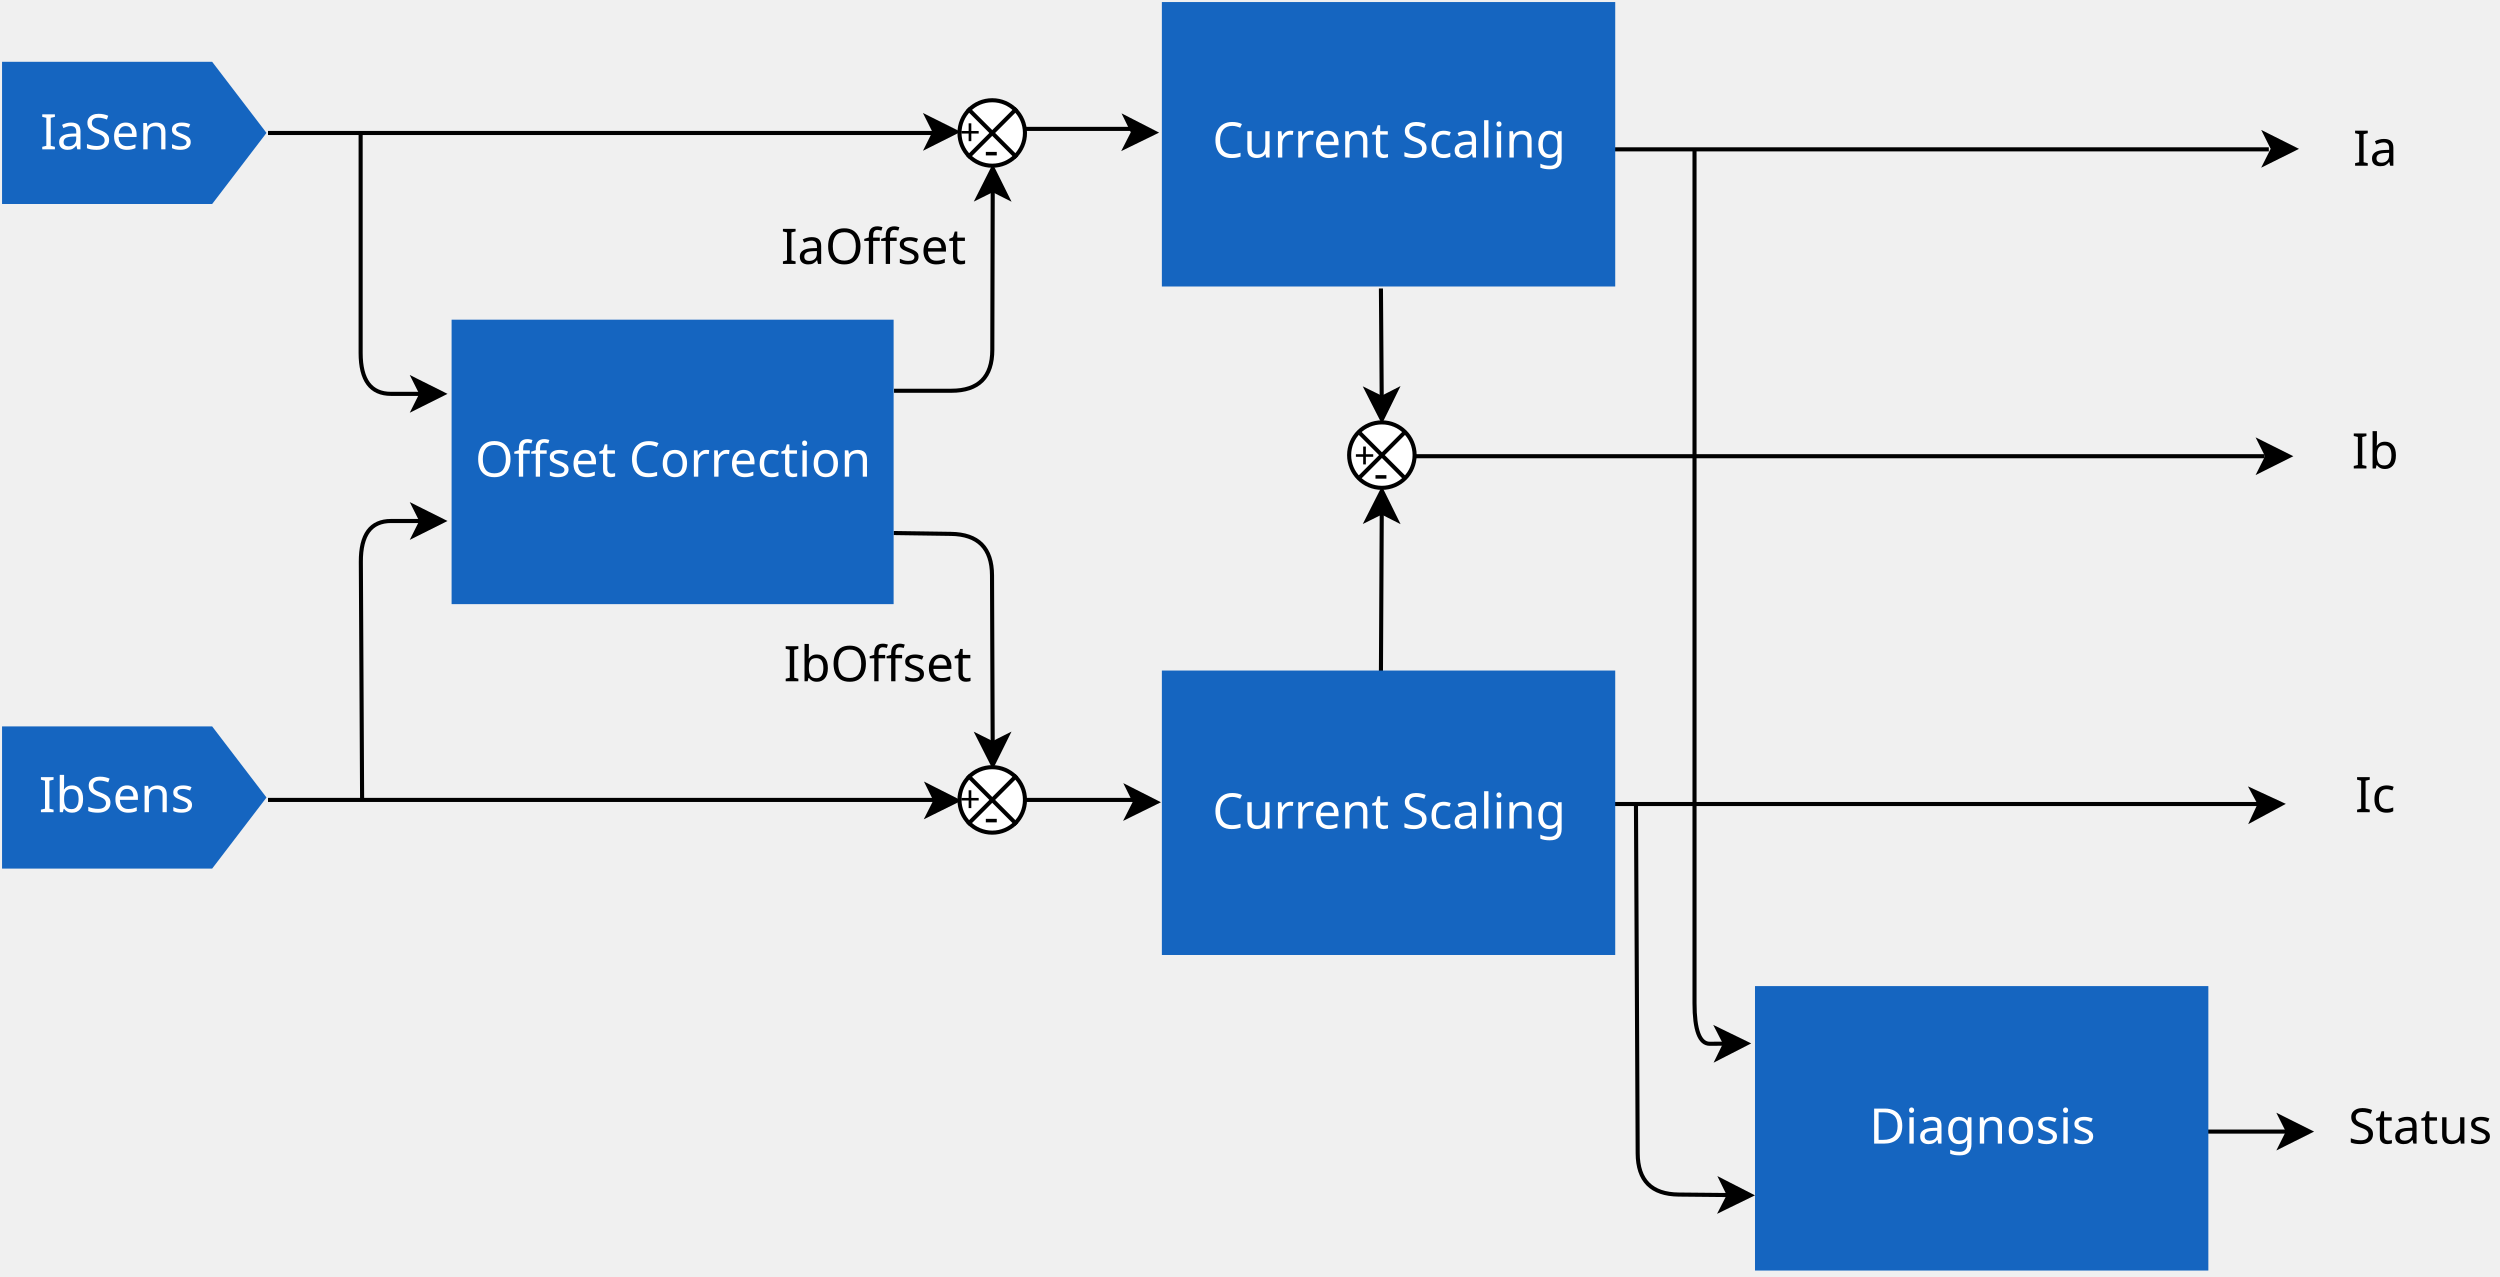
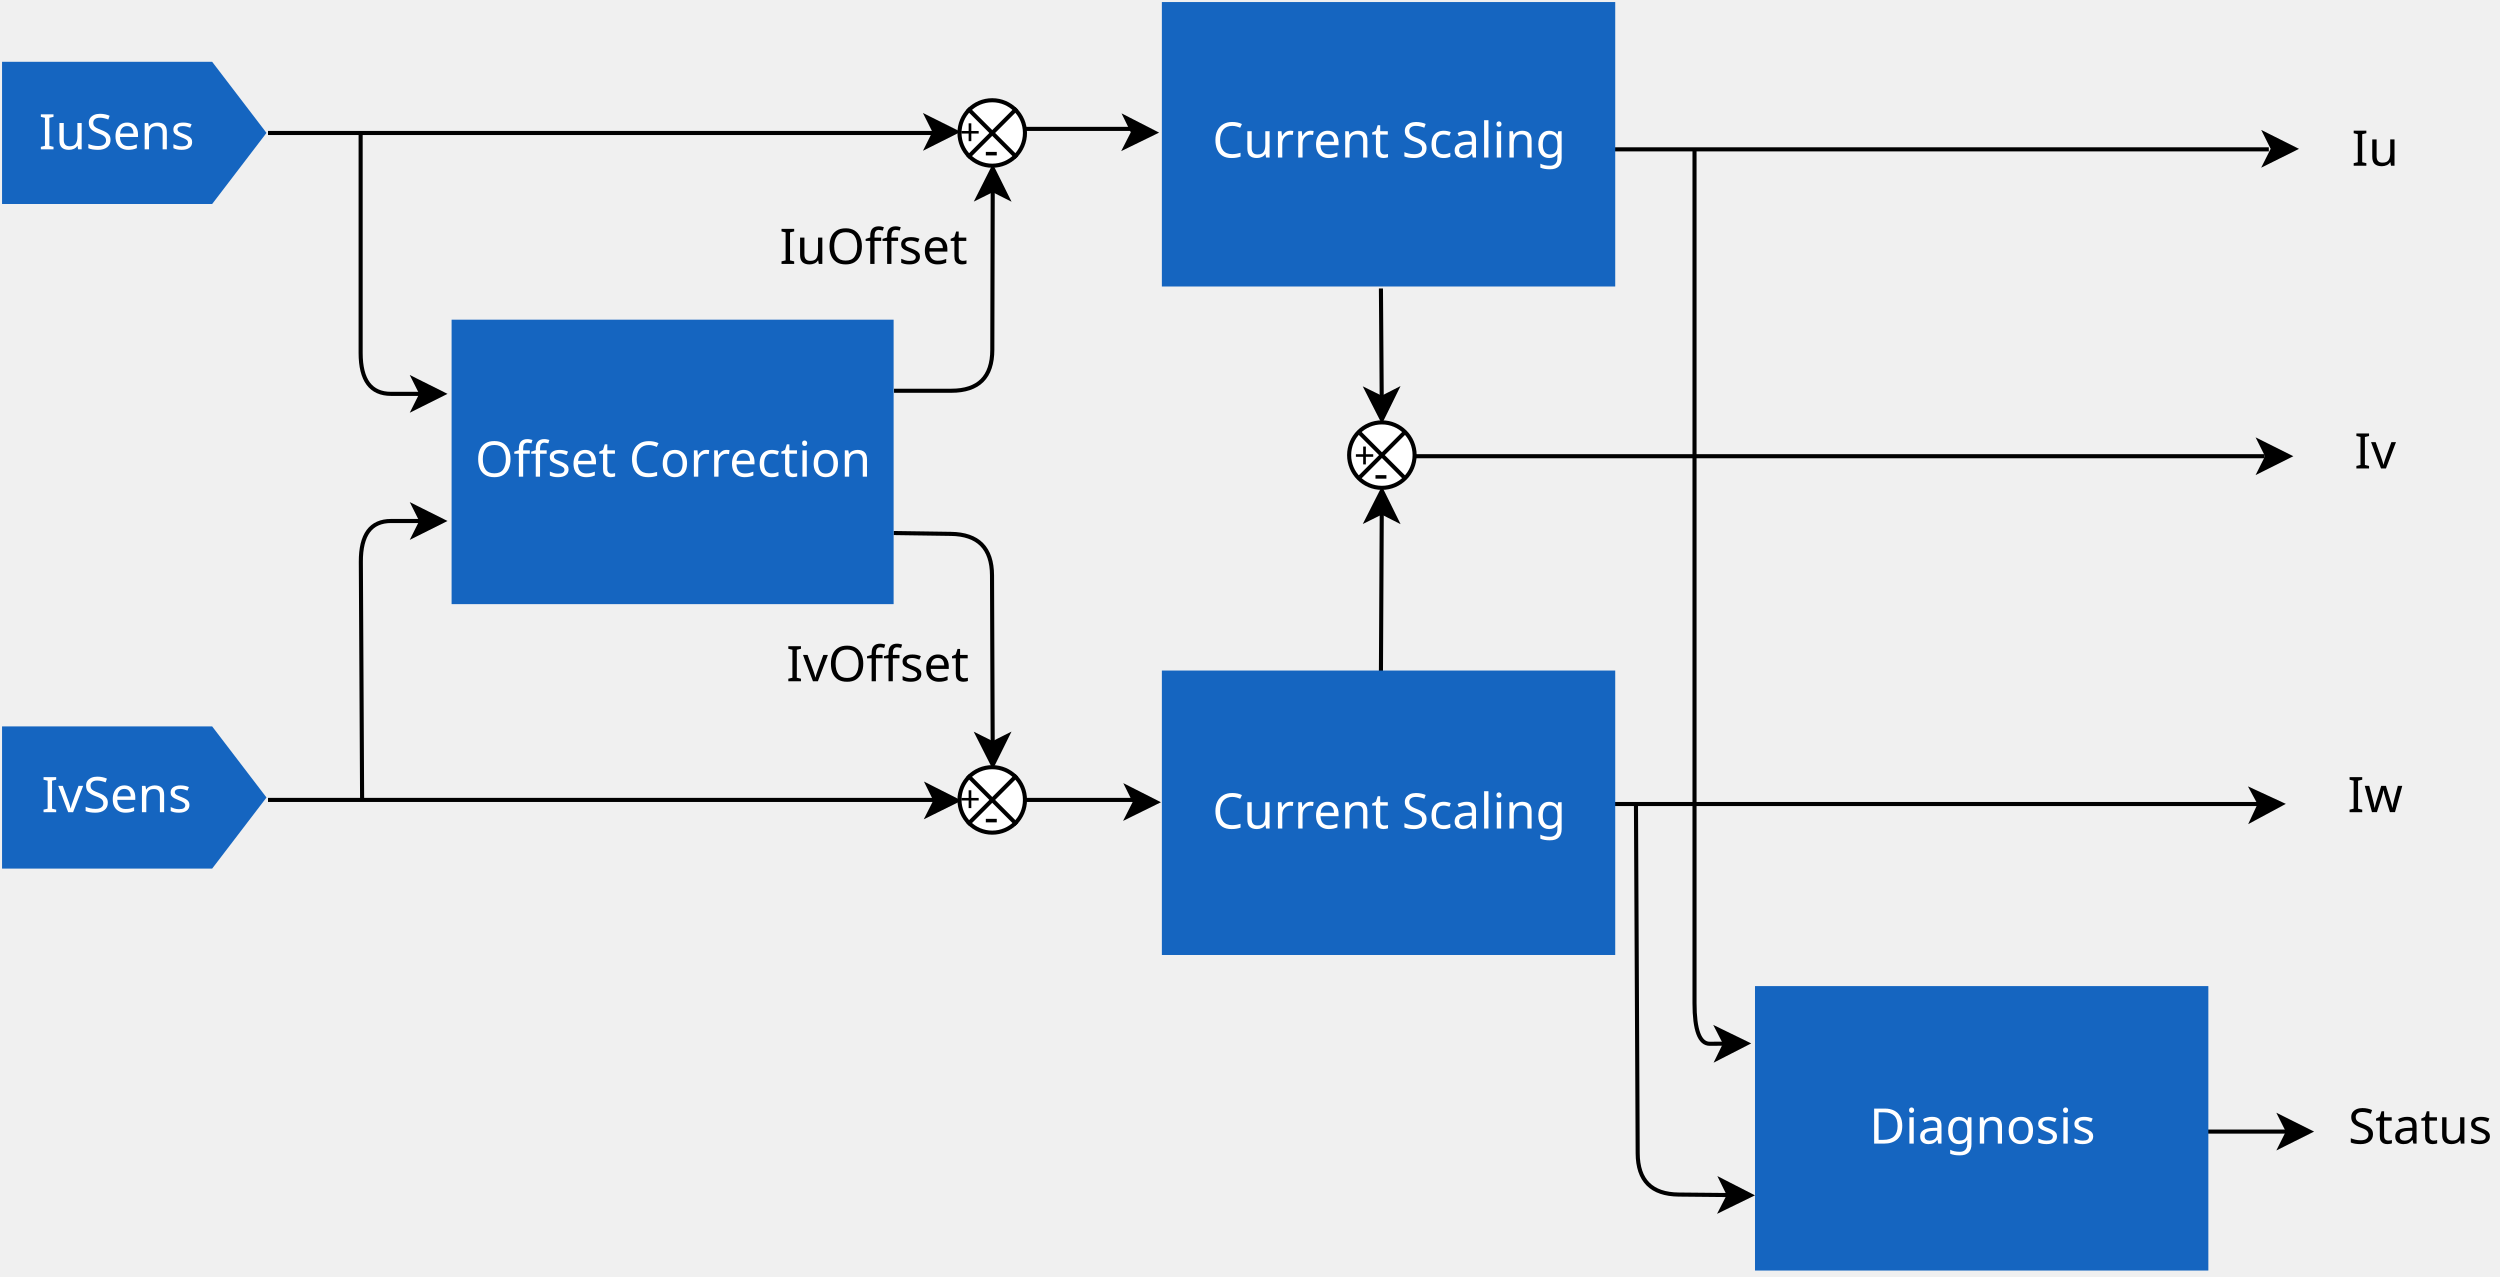
<svg xmlns="http://www.w3.org/2000/svg" width="611" height="312" viewBox="-0.5 -0.5 611 312">
  <defs>
    <style>
      .boxColor { fill:#1565C0 }
      .boxTextColor { fill:White }
      .boxLineColor { stroke:White; }
    </style>
  </defs>
  <g>
    <g id="background" pointer-events="none">
      <path d="M 65 195 h 163" fill="none" stroke="#000000" stroke-miterlimit="10" pointer-events="stroke" />
      <path d="M 233.4 195.16 L 226.39 198.63 L 228.15 195.14 L 226.42 191.63 Z" fill="#000000" stroke="#000000" stroke-miterlimit="10" pointer-events="all" />
      <path d="M 250 195 h 27" fill="none" stroke="#000000" stroke-miterlimit="10" pointer-events="stroke" />
      <path d="M 282.12 195.56 L 275.1 199.02 L 276.87 195.53 L 275.14 192.02 Z" fill="#000000" stroke="#000000" stroke-miterlimit="10" pointer-events="all" />
      <path d="M 65 32 h 163" fill="none" stroke="#000000" stroke-miterlimit="10" pointer-events="stroke" />
      <path d="M 233.18 31.72 L 226.19 35.23 L 227.93 31.73 L 226.18 28.23 Z" fill="#000000" stroke="#000000" stroke-miterlimit="10" pointer-events="all" />
      <path d="M 250 31 h 26" fill="none" stroke="#000000" stroke-miterlimit="10" pointer-events="stroke" />
      <path d="M 281.67 31.9 L 274.64 35.33 L 276.42 31.85 L 274.71 28.33 Z" fill="#000000" stroke="#000000" stroke-miterlimit="10" pointer-events="all" />
      <path d="M 87.64 32.03 L 87.64 85.76 Q 87.64 95.76 95.07 95.76 L 102.51 95.76" fill="none" stroke="#000000" stroke-miterlimit="10" pointer-events="stroke" />
      <path d="M 107.76 95.76 L 100.76 99.26 L 102.51 95.76 L 100.76 92.26 Z" fill="#000000" stroke="#000000" stroke-miterlimit="10" pointer-events="all" />
      <path d="M 88 195 L 87.69 136.83 Q 87.64 126.83 95.07 126.83 L 102.51 126.83" fill="none" stroke="#000000" stroke-miterlimit="10" pointer-events="stroke" />
      <path d="M 107.76 126.83 L 100.76 130.33 L 102.51 126.83 L 100.76 123.33 Z" fill="#000000" stroke="#000000" stroke-miterlimit="10" pointer-events="all" />
      <path d="M 218 95 L 232 95 Q 242 95 242.02 85 L 242.12 45.92" fill="none" stroke="#000000" stroke-miterlimit="10" pointer-events="stroke" />
      <path d="M 242.13 40.67 L 245.61 47.68 L 242.12 45.92 L 238.61 47.66 Z" fill="#000000" stroke="#000000" stroke-miterlimit="10" pointer-events="all" />
      <path d="M 217.9 129.77 L 231.91 129.98 Q 241.91 130.12 241.95 140.12 L 242.11 181.18" fill="none" stroke="#000000" stroke-miterlimit="10" pointer-events="stroke" />
      <path d="M 242.13 186.43 L 238.6 179.44 L 242.11 181.18 L 245.6 179.42 Z" fill="#000000" stroke="#000000" stroke-miterlimit="10" pointer-events="all" />
      <path d="M 337 164 L 337.2 124.71" fill="none" stroke="#000000" stroke-miterlimit="10" />
      <path d="M 337.23 119.46 L 340.69 126.48 L 337.2 124.71 L 333.69 126.45 Z" fill="#000000" stroke="#000000" stroke-miterlimit="10" />
      <path d="M 337 70 L 337.19 96.76" fill="none" stroke="#000000" stroke-miterlimit="10" />
      <path d="M 337.23 102.01 L 333.68 95.03 L 337.19 96.76 L 340.68 94.98 Z" fill="#000000" stroke="#000000" stroke-miterlimit="10" />
      <path d="M 394 196 h 158" fill="none" stroke="#000000" stroke-miterlimit="10" />
      <path d="M 557.04 196 L 550.04 199.77 L 551.79 196 L 550.05 192.77 Z" fill="#000000" stroke="#000000" stroke-miterlimit="10" />
      <path d="M 394 36 h 160" fill="none" stroke="#000000" stroke-miterlimit="10" />
      <path d="M 560.26 35.88 L 553.25 39.37 L 555.01 35.87 L 553.26 32.37 Z" fill="#000000" stroke="#000000" stroke-miterlimit="10" />
      <path d="M 345 111 h 208" fill="none" stroke="#000000" stroke-miterlimit="10" />
      <path d="M 558.88 111 L 551.88 114.5 L 553.63 111 L 551.88 107.5 Z" fill="#000000" stroke="#000000" stroke-miterlimit="10" />
      <path d="M 413.64 35.89 L 413.64 244.64 Q 413.64 254.64 417.39 254.6 L 421.13 254.57" fill="none" stroke="#000000" stroke-miterlimit="10" />
      <path d="M 426.38 254.52 L 419.41 258.09 L 421.13 254.57 L 419.34 251.09 Z" fill="#000000" stroke="#000000" stroke-miterlimit="10" />
      <path d="M 399.33 196.12 L 399.75 281.36 Q 399.79 291.36 409.79 291.45 L 422.05 291.57" fill="none" stroke="#000000" stroke-miterlimit="10" />
      <path d="M 427.3 291.63 L 420.27 295.06 L 422.05 291.57 L 420.33 288.06 Z" fill="#000000" stroke="#000000" stroke-miterlimit="10" />
      <path d="M 518.9 276.06 L 558.7 276.06" fill="none" stroke="#000000" stroke-miterlimit="10" />
      <path d="M 563.95 276.06 L 556.95 279.56 L 558.7 276.06 L 556.95 272.56 Z" fill="#000000" stroke="#000000" stroke-miterlimit="10" />
-       <g id="text-Iaoffset">
-         <text x="213" y="64" fill="#000000" font-family="Verdana" font-size="12px" text-anchor="middle">IaOffset</text>
+       <g id="text-iuoffset">
+         <text x="213" y="64" fill="#000000" font-family="Verdana" font-size="12px" text-anchor="middle">IuOffset</text>
      </g>
-       <g id="text-Iboffset">
-         <text x="214" y="166" fill="#000000" font-family="Verdana" font-size="12px" text-anchor="middle">IbOffset</text>
+       <g id="text-ivoffset">
+         <text x="214" y="166" fill="#000000" font-family="Verdana" font-size="12px" text-anchor="middle">IvOffset</text>
      </g>
-       <g id="text-Ia">
-         <text x="580" y="40" fill="#000000" font-family="Verdana" font-size="12px" text-anchor="middle">Ia</text>
+       <g id="text-iu">
+         <text x="580" y="40" fill="#000000" font-family="Verdana" font-size="12px" text-anchor="middle">Iu</text>
      </g>
-       <g id="text-Ib">
-         <text x="580" y="114" fill="#000000" font-family="Verdana" font-size="12px" text-anchor="middle">Ib</text>
+       <g id="text-iv">
+         <text x="580" y="114" fill="#000000" font-family="Verdana" font-size="12px" text-anchor="middle">Iv</text>
      </g>
-       <g id="text-Ic">
-         <text x="580" y="198" fill="#000000" font-family="Verdana" font-size="12px" text-anchor="middle">Ic</text>
+       <g id="text-iw">
+         <text x="580" y="198" fill="#000000" font-family="Verdana" font-size="12px" text-anchor="middle">Iw</text>
      </g>
      <g id="text-status">
        <text x="591" y="279" fill="#000000" font-family="Verdana" font-size="12px" text-anchor="middle">Status</text>
      </g>
      <g id="symbol-1">
        <ellipse cx="337.23" cy="110.73" rx="8" ry="8" fill="#ffffff" stroke="#000000" pointer-events="none" />
        <path d="M 331.85 116.12 L 342.62 105.35" fill="none" stroke="#000000" stroke-miterlimit="10" />
        <path d="M 331.85 105.35 L 342.62 116.12" fill="none" stroke="#000000" stroke-miterlimit="10" />
        <text x="333" y="114" fill="#000000" font-family="Verdana" font-size="9px" text-anchor="middle">+</text>
        <text x="337" y="119" fill="#000000" font-family="Verdana" font-size="11px" text-anchor="middle">-</text>
      </g>
      <g id="symbol-2">
        <ellipse cx="242" cy="195" rx="8" ry="8" fill="#ffffff" stroke="#000000" />
        <path d="M 236 201 L 248 189" fill="none" stroke="#000000" stroke-miterlimit="10" />
        <path d="M 236 189 L 248 201" fill="none" stroke="#000000" stroke-miterlimit="10" />
        <text x="234" y="198" fill="#000000" font-family="Verdana" font-size="9px">+</text>
        <text x="240" y="203" fill="#000000" font-family="Verdana" font-size="11px">-</text>
      </g>
      <g id="symbol-3">
        <ellipse cx="242" cy="32" rx="8" ry="8" fill="#ffffff" stroke="#000000" />
        <path d="M 236 38 L 248 26" fill="none" stroke="#000000" stroke-miterlimit="10" />
        <path d="M 236 26 L 248 38" fill="none" stroke="#000000" stroke-miterlimit="10" />
        <text x="234" y="35" fill="#000000" font-family="Verdana" font-size="9px">+</text>
        <text x="240" y="40" fill="#000000" font-family="Verdana" font-size="11px">-</text>
      </g>
    </g>
    <g id="boxes" pointer-events="all">
-       <g id="box-Iasens">
+       <g id="box-iusens">
        <path d="M 14.94 -0.34 L 49.7 -0.34 L 49.7 51.01 L 32.32 64.29 L 14.94 51.01 Z" class="boxColor" stroke-miterlimit="10" transform="rotate(270,32.32,31.98)" />
-         <text x="28" y="36" class="boxTextColor" font-family="Verdana" font-size="12px" text-anchor="middle">IaSens</text>
+         <text x="28" y="36" class="boxTextColor" font-family="Verdana" font-size="12px" text-anchor="middle">IuSens</text>
      </g>
-       <g id="box-Ibsens">
+       <g id="box-ivsens">
        <path d="M 14.94 162.09 L 49.7 162.09 L 49.7 213.44 L 32.32 226.72 L 14.94 213.44 Z" class="boxColor" stroke-miterlimit="10" transform="rotate(270,32.32,194.41)" />
-         <text x="28" y="198" class="boxTextColor" font-family="Verdana" font-size="12px" text-anchor="middle">IbSens</text>
+         <text x="28" y="198" class="boxTextColor" font-family="Verdana" font-size="12px" text-anchor="middle">IvSens</text>
      </g>
      <g id="box-diagnosis" pointer-events="all">
        <rect x="428.42" y="240.5" width="110.8" height="69.52" class="boxColor" />
        <text x="484" y="279" class="boxTextColor" font-family="Verdana" font-size="12px" text-anchor="middle">Diagnosis</text>
      </g>
      <g id="box-current-scaling-top" pointer-events="all">
        <rect x="283.46" y="163.38" width="110.8" height="69.52" class="boxColor" />
        <text x="339" y="202" class="boxTextColor" font-family="Verdana" font-size="12px" text-anchor="middle">Current Scaling</text>
      </g>
      <g id="box-offset-correction">
        <rect x="109.87" y="77.63" width="108.03" height="69.52" class="boxColor" stroke-width="1" />
        <text x="164" y="116" class="boxTextColor" font-family="Verdana" font-size="12px" text-anchor="middle">Offset Correction</text>
      </g>
      <g id="box-current-scaling-bottom">
        <rect x="283.46" y="0" width="110.8" height="69.52" class="boxColor" />
        <text x="339" y="38" class="boxTextColor" font-family="Verdana" font-size="12px" text-anchor="middle">Current Scaling</text>
      </g>
    </g>
    <g id="tooltip" visibility="hidden">
      <rect width="80" height="24" fill="#FFFDD0" rx="2" ry="2" stroke="black" stroke-width="0.3" />
      <text x="4" y="15" font-size="10" font-weight="bold" fill="black" lengthAdjust="spacingAndGlyphs" font-family="Arial">t</text>
    </g>
  </g>
</svg>
